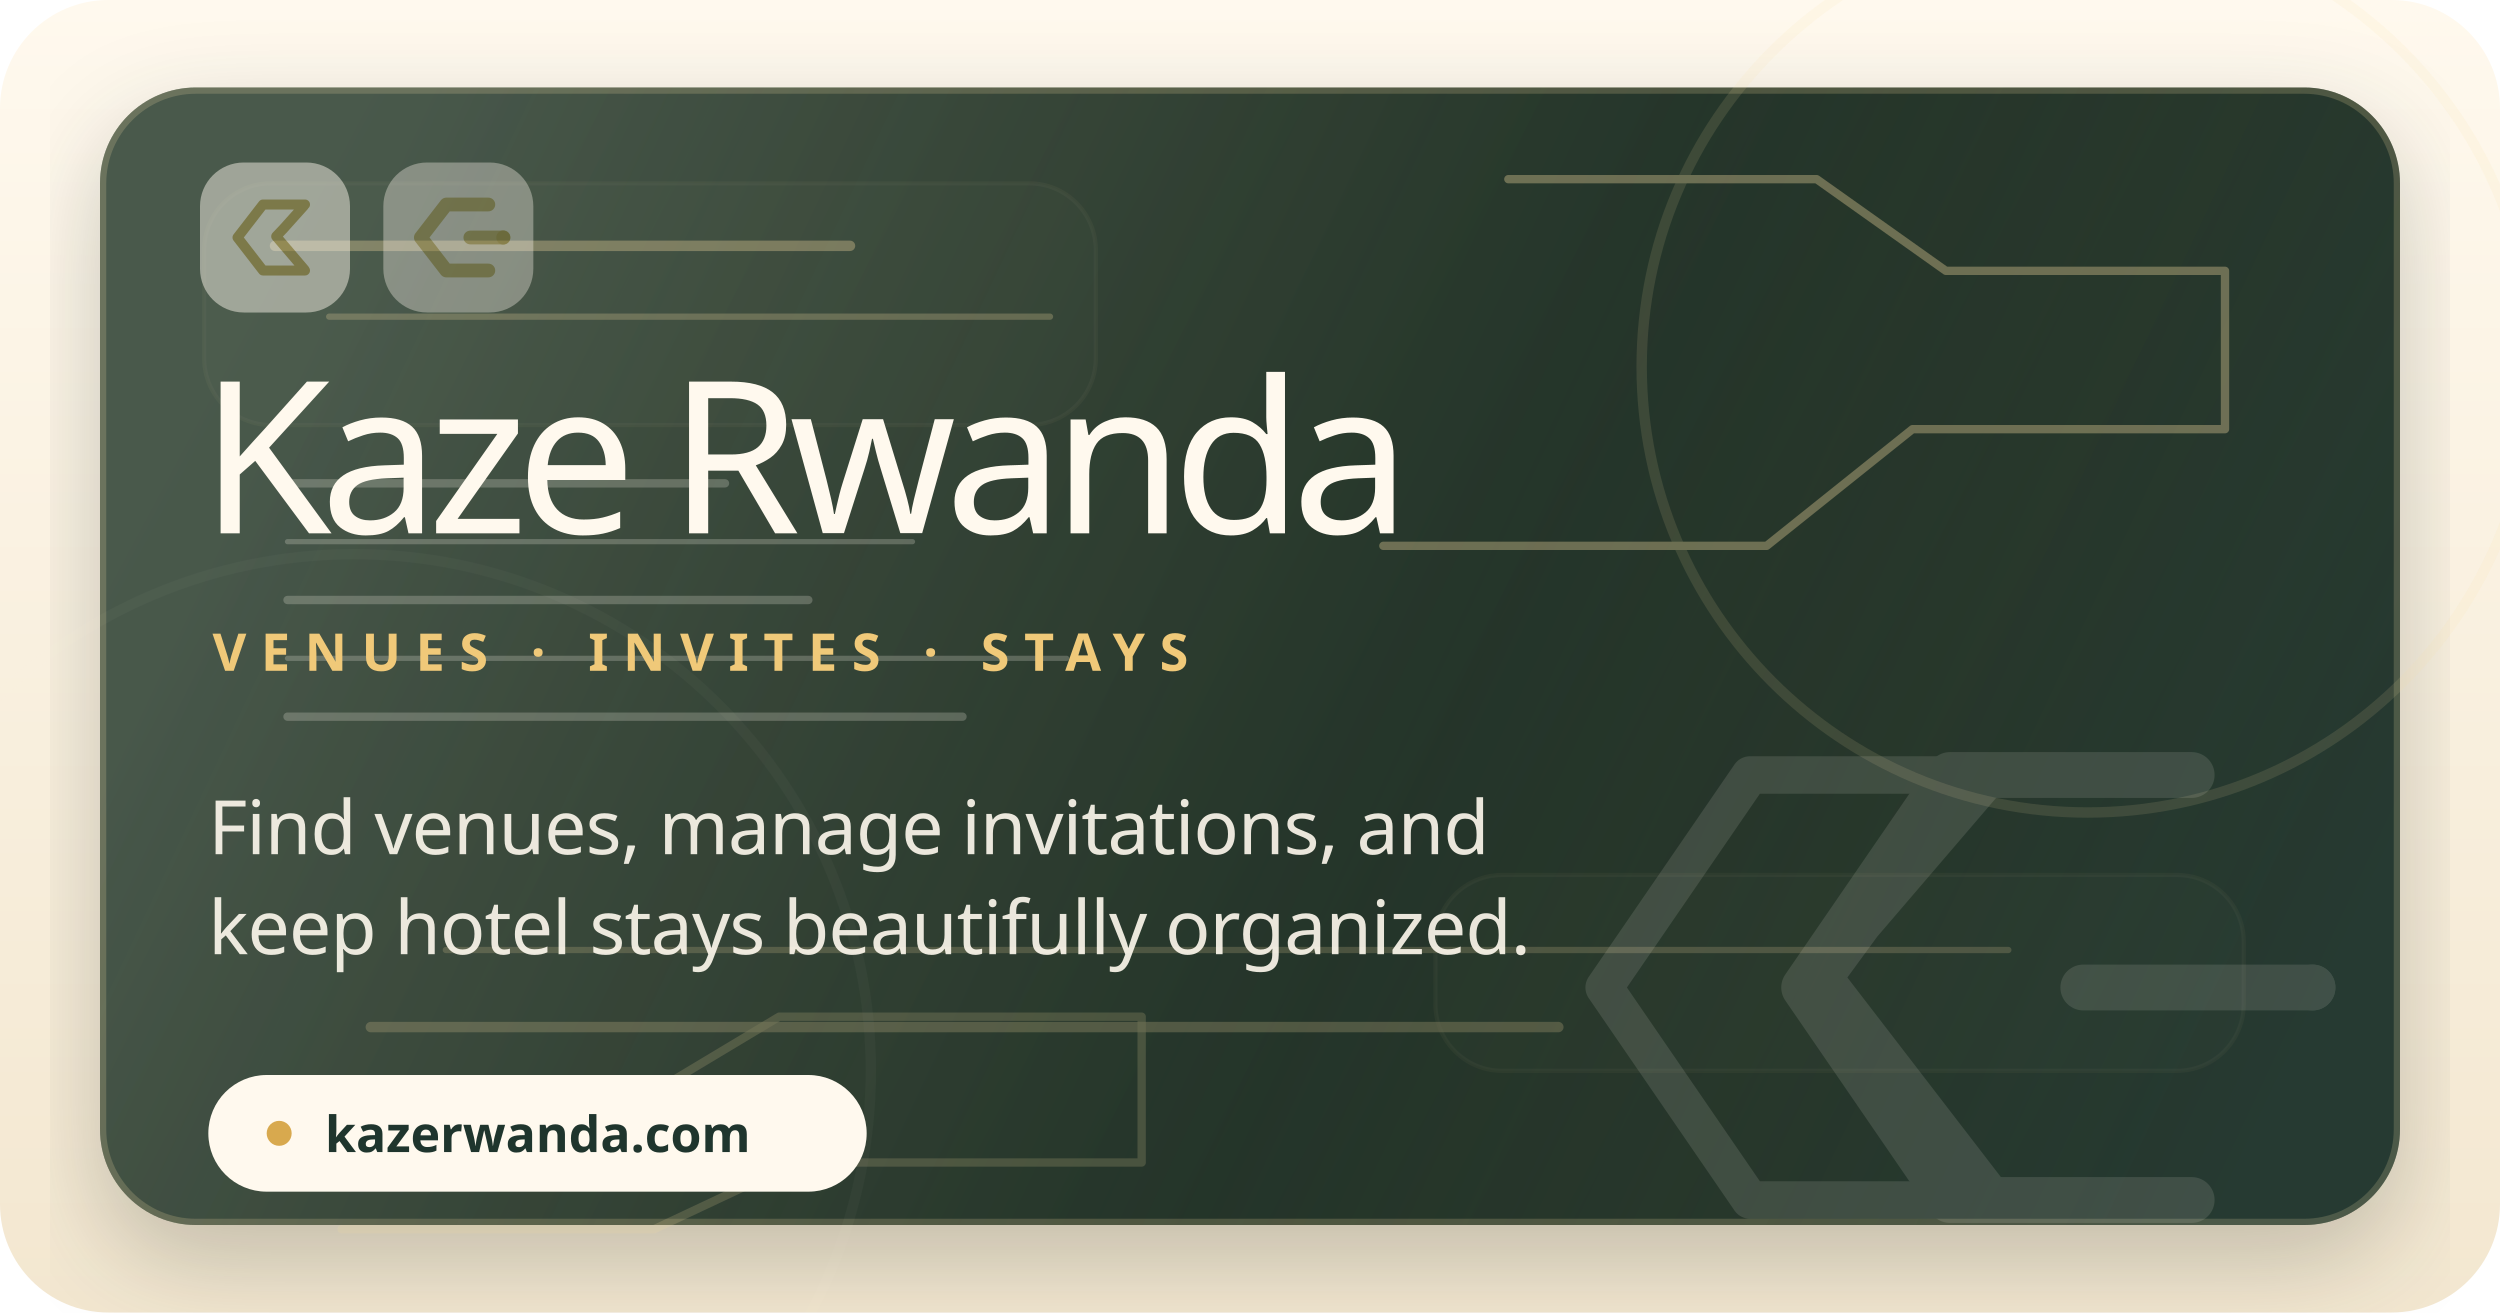
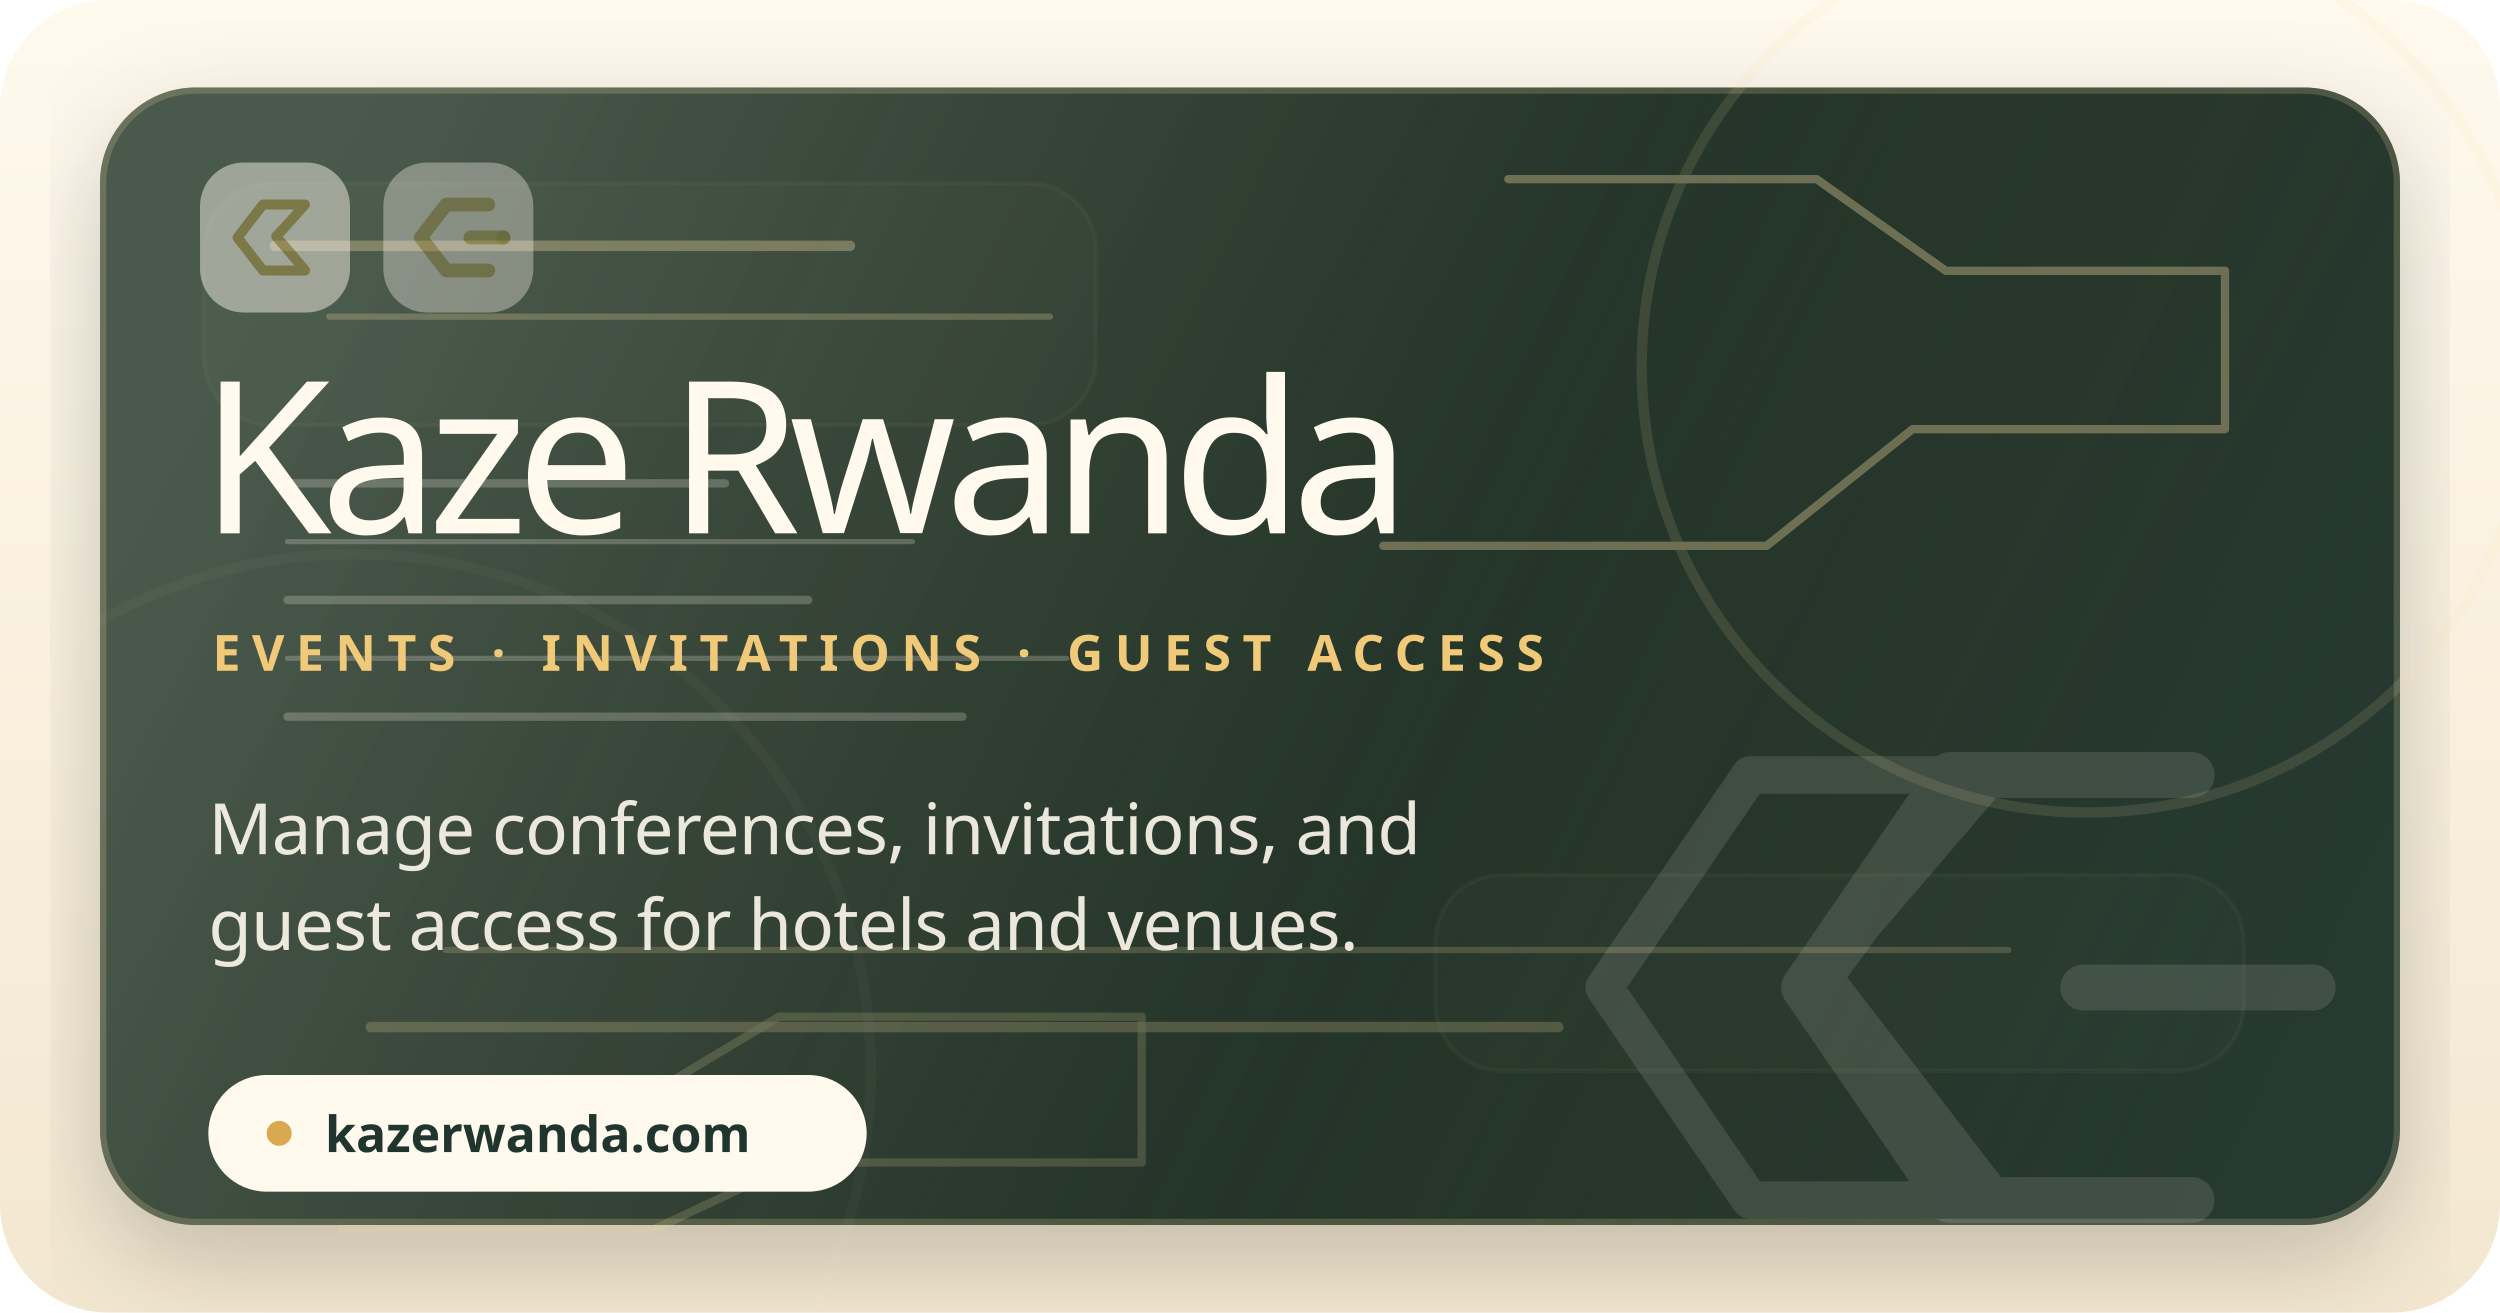
<svg xmlns="http://www.w3.org/2000/svg" width="1200" height="630" viewBox="0 0 1200 630" fill="none">
  <defs>
    <linearGradient id="page" x1="600" y1="0" x2="600" y2="630" gradientUnits="userSpaceOnUse">
      <stop stop-color="#FFF9EE" />
      <stop offset="1" stop-color="#F3E7D0" />
    </linearGradient>
    <linearGradient id="ink" x1="134" y1="78" x2="1036" y2="562" gradientUnits="userSpaceOnUse">
      <stop stop-color="#263B32" />
      <stop offset="0.58" stop-color="#1B2F28" />
      <stop offset="1" stop-color="#13251F" />
    </linearGradient>
    <linearGradient id="cardGlow" x1="164" y1="132" x2="1080" y2="564" gradientUnits="userSpaceOnUse">
      <stop stop-color="#FFF2CF" stop-opacity="0.16" />
      <stop offset="0.55" stop-color="#D8A94E" stop-opacity="0.05" />
      <stop offset="1" stop-color="#89A996" stop-opacity="0.16" />
    </linearGradient>
    <filter id="softShadow" x="24" y="8" width="1152" height="646" filterUnits="userSpaceOnUse" color-interpolation-filters="sRGB">
      <feFlood flood-opacity="0" result="BackgroundImageFix" />
      <feColorMatrix in="SourceAlpha" type="matrix" values="0 0 0 0 0 0 0 0 0 0 0 0 0 0 0 0 0 0 127 0" result="hardAlpha" />
      <feOffset dy="18" />
      <feGaussianBlur stdDeviation="24" />
      <feColorMatrix type="matrix" values="0 0 0 0 0.07 0 0 0 0 0.12 0 0 0 0 0.1 0 0 0 0.22 0" />
      <feBlend mode="normal" in2="BackgroundImageFix" result="effect1_dropShadow_1_1" />
      <feBlend mode="normal" in="SourceGraphic" in2="effect1_dropShadow_1_1" result="shape" />
    </filter>
  </defs>
  <rect width="1200" height="630" rx="52" fill="url(#page)" />
  <g filter="url(#softShadow)">
    <rect x="48" y="42" width="1104" height="546" rx="46" fill="url(#ink)" />
    <rect x="49.5" y="43.5" width="1101" height="543" rx="44.5" stroke="#F7DCA0" stroke-opacity="0.2" stroke-width="3" />
  </g>
  <rect x="48" y="42" width="1104" height="546" rx="46" fill="url(#cardGlow)" />
  <g opacity="0.34" stroke-linecap="round">
    <rect x="98" y="88" width="428" height="116" rx="32" fill="#FFF9EE" fill-opacity="0.045" stroke="#F7DCA0" stroke-opacity="0.12" stroke-width="2" />
    <rect x="689" y="420" width="388" height="94" rx="32" fill="#FFF9EE" fill-opacity="0.045" stroke="#F7DCA0" stroke-opacity="0.11" stroke-width="2" />
    <path d="M132 118H408" stroke="#F7DCA0" stroke-width="5" />
    <path d="M158 152H504" stroke="#F7DCA0" stroke-width="3" opacity="0.74" />
    <path d="M214 456H964" stroke="#F7DCA0" stroke-width="3" opacity="0.55" />
    <path d="M178 493H748" stroke="#F7DCA0" stroke-width="5" opacity="0.62" />
    <path d="M724 86H872L934 130H1068V206H918L848 262H664" stroke="#F7DCA0" stroke-width="4" stroke-linejoin="round" />
    <path d="M138 530H304L374 488H548V558H382L314 590H164" stroke="#F7DCA0" stroke-width="4" stroke-linejoin="round" opacity="0.5" />
    <circle cx="1002" cy="176" r="214" stroke="#F7DCA0" stroke-width="5" opacity="0.35" />
    <circle cx="170" cy="514" r="248" stroke="#FFF9EE" stroke-width="5" opacity="0.08" />
  </g>
  <g opacity="0.22" stroke-linecap="round">
    <path d="M138 232H348" stroke="#FFF9EE" stroke-width="4" />
    <path d="M138 260H438" stroke="#FFF9EE" stroke-width="2.5" />
    <path d="M138 288H388" stroke="#FFF9EE" stroke-width="4" />
    <path d="M138 316H512" stroke="#FFF9EE" stroke-width="2.5" />
    <path d="M138 344H462" stroke="#FFF9EE" stroke-width="4" />
  </g>
  <g opacity="0.12">
    <path d="M956 372H840L770 474L840 576H956M876 470L956 574M954 374L894 444L875 470" stroke="#FFF9EE" stroke-width="18" stroke-linecap="round" stroke-linejoin="round" />
    <path d="M1052 372H936L866 474L936 576H1052M1000 474H1110" stroke="#FFF9EE" stroke-width="22" stroke-linecap="round" stroke-linejoin="round" />
    <circle cx="1110" cy="474" r="11" fill="#FFF9EE" />
  </g>
  <g transform="translate(96 78)" opacity="0.62">
    <rect width="72" height="72" rx="21" fill="#FFF9EE" fill-opacity="0.76" />
    <path d="M50.4 20.16H30.24L18 36L30.24 51.84H50.4M36.58 35.48L50.16 51.41M49.83 20.88L39.98 31.86L36.6 35.41" stroke="#8C7A2A" stroke-opacity="0.82" stroke-width="4.8" stroke-linecap="round" stroke-linejoin="round" />
  </g>
  <g transform="translate(184 78)" opacity="0.5">
    <rect width="72" height="72" rx="21" fill="#FFF9EE" fill-opacity="0.7" />
    <path d="M50.4 20.16H30.24L18 36L30.24 51.84H50.4M41.76 36H57.6" stroke="#8C7A2A" stroke-opacity="0.78" stroke-width="6.6" stroke-linecap="round" stroke-linejoin="round" />
    <circle cx="57.6" cy="36" r="3.4" fill="#8C7A2A" fill-opacity="0.78" />
  </g>
  <text x="96" y="256" fill="#FFF9EE" font-family="Optima, Avenir Next, Avenir, Candara, Segoe UI, sans-serif" font-size="102" font-weight="500" letter-spacing="-5.5">Kaze Rwanda</text>
-   <text x="102" y="322" fill="#F0C979" font-family="Avenir Next, Avenir, Candara, Segoe UI, sans-serif" font-size="25" font-weight="800" letter-spacing="7">VENUES · INVITES · STAYS</text>
-   <text x="100" y="410" fill="#FFF9EE" opacity="0.9" font-family="Avenir Next, Avenir, Candara, Segoe UI, sans-serif" font-size="36" font-weight="500" letter-spacing="-0.4">Find venues, manage invitations, and</text>
-   <text x="100" y="458" fill="#FFF9EE" opacity="0.9" font-family="Avenir Next, Avenir, Candara, Segoe UI, sans-serif" font-size="36" font-weight="500" letter-spacing="-0.4">keep hotel stays beautifully organized.</text>
+   <text x="102" y="322" fill="#F0C979" font-family="Avenir Next, Avenir, Candara, Segoe UI, sans-serif" font-size="24" font-weight="800" letter-spacing="5.5">EVENTS · INVITATIONS · GUEST ACCESS</text>
+   <text x="100" y="410" fill="#FFF9EE" opacity="0.9" font-family="Avenir Next, Avenir, Candara, Segoe UI, sans-serif" font-size="34" font-weight="500" letter-spacing="-0.4">Manage conferences, invitations, and</text>
+   <text x="100" y="456" fill="#FFF9EE" opacity="0.9" font-family="Avenir Next, Avenir, Candara, Segoe UI, sans-serif" font-size="34" font-weight="500" letter-spacing="-0.4">guest access for hotels and venues.</text>
  <g transform="translate(100 516)">
    <rect width="316" height="56" rx="28" fill="#FFF9EE" />
    <circle cx="34" cy="28" r="6" fill="#D8A94E" />
    <text x="56" y="37" fill="#1F352D" font-family="Avenir Next, Avenir, Candara, Segoe UI, sans-serif" font-size="24" font-weight="800">kazerwanda.com</text>
  </g>
</svg>
